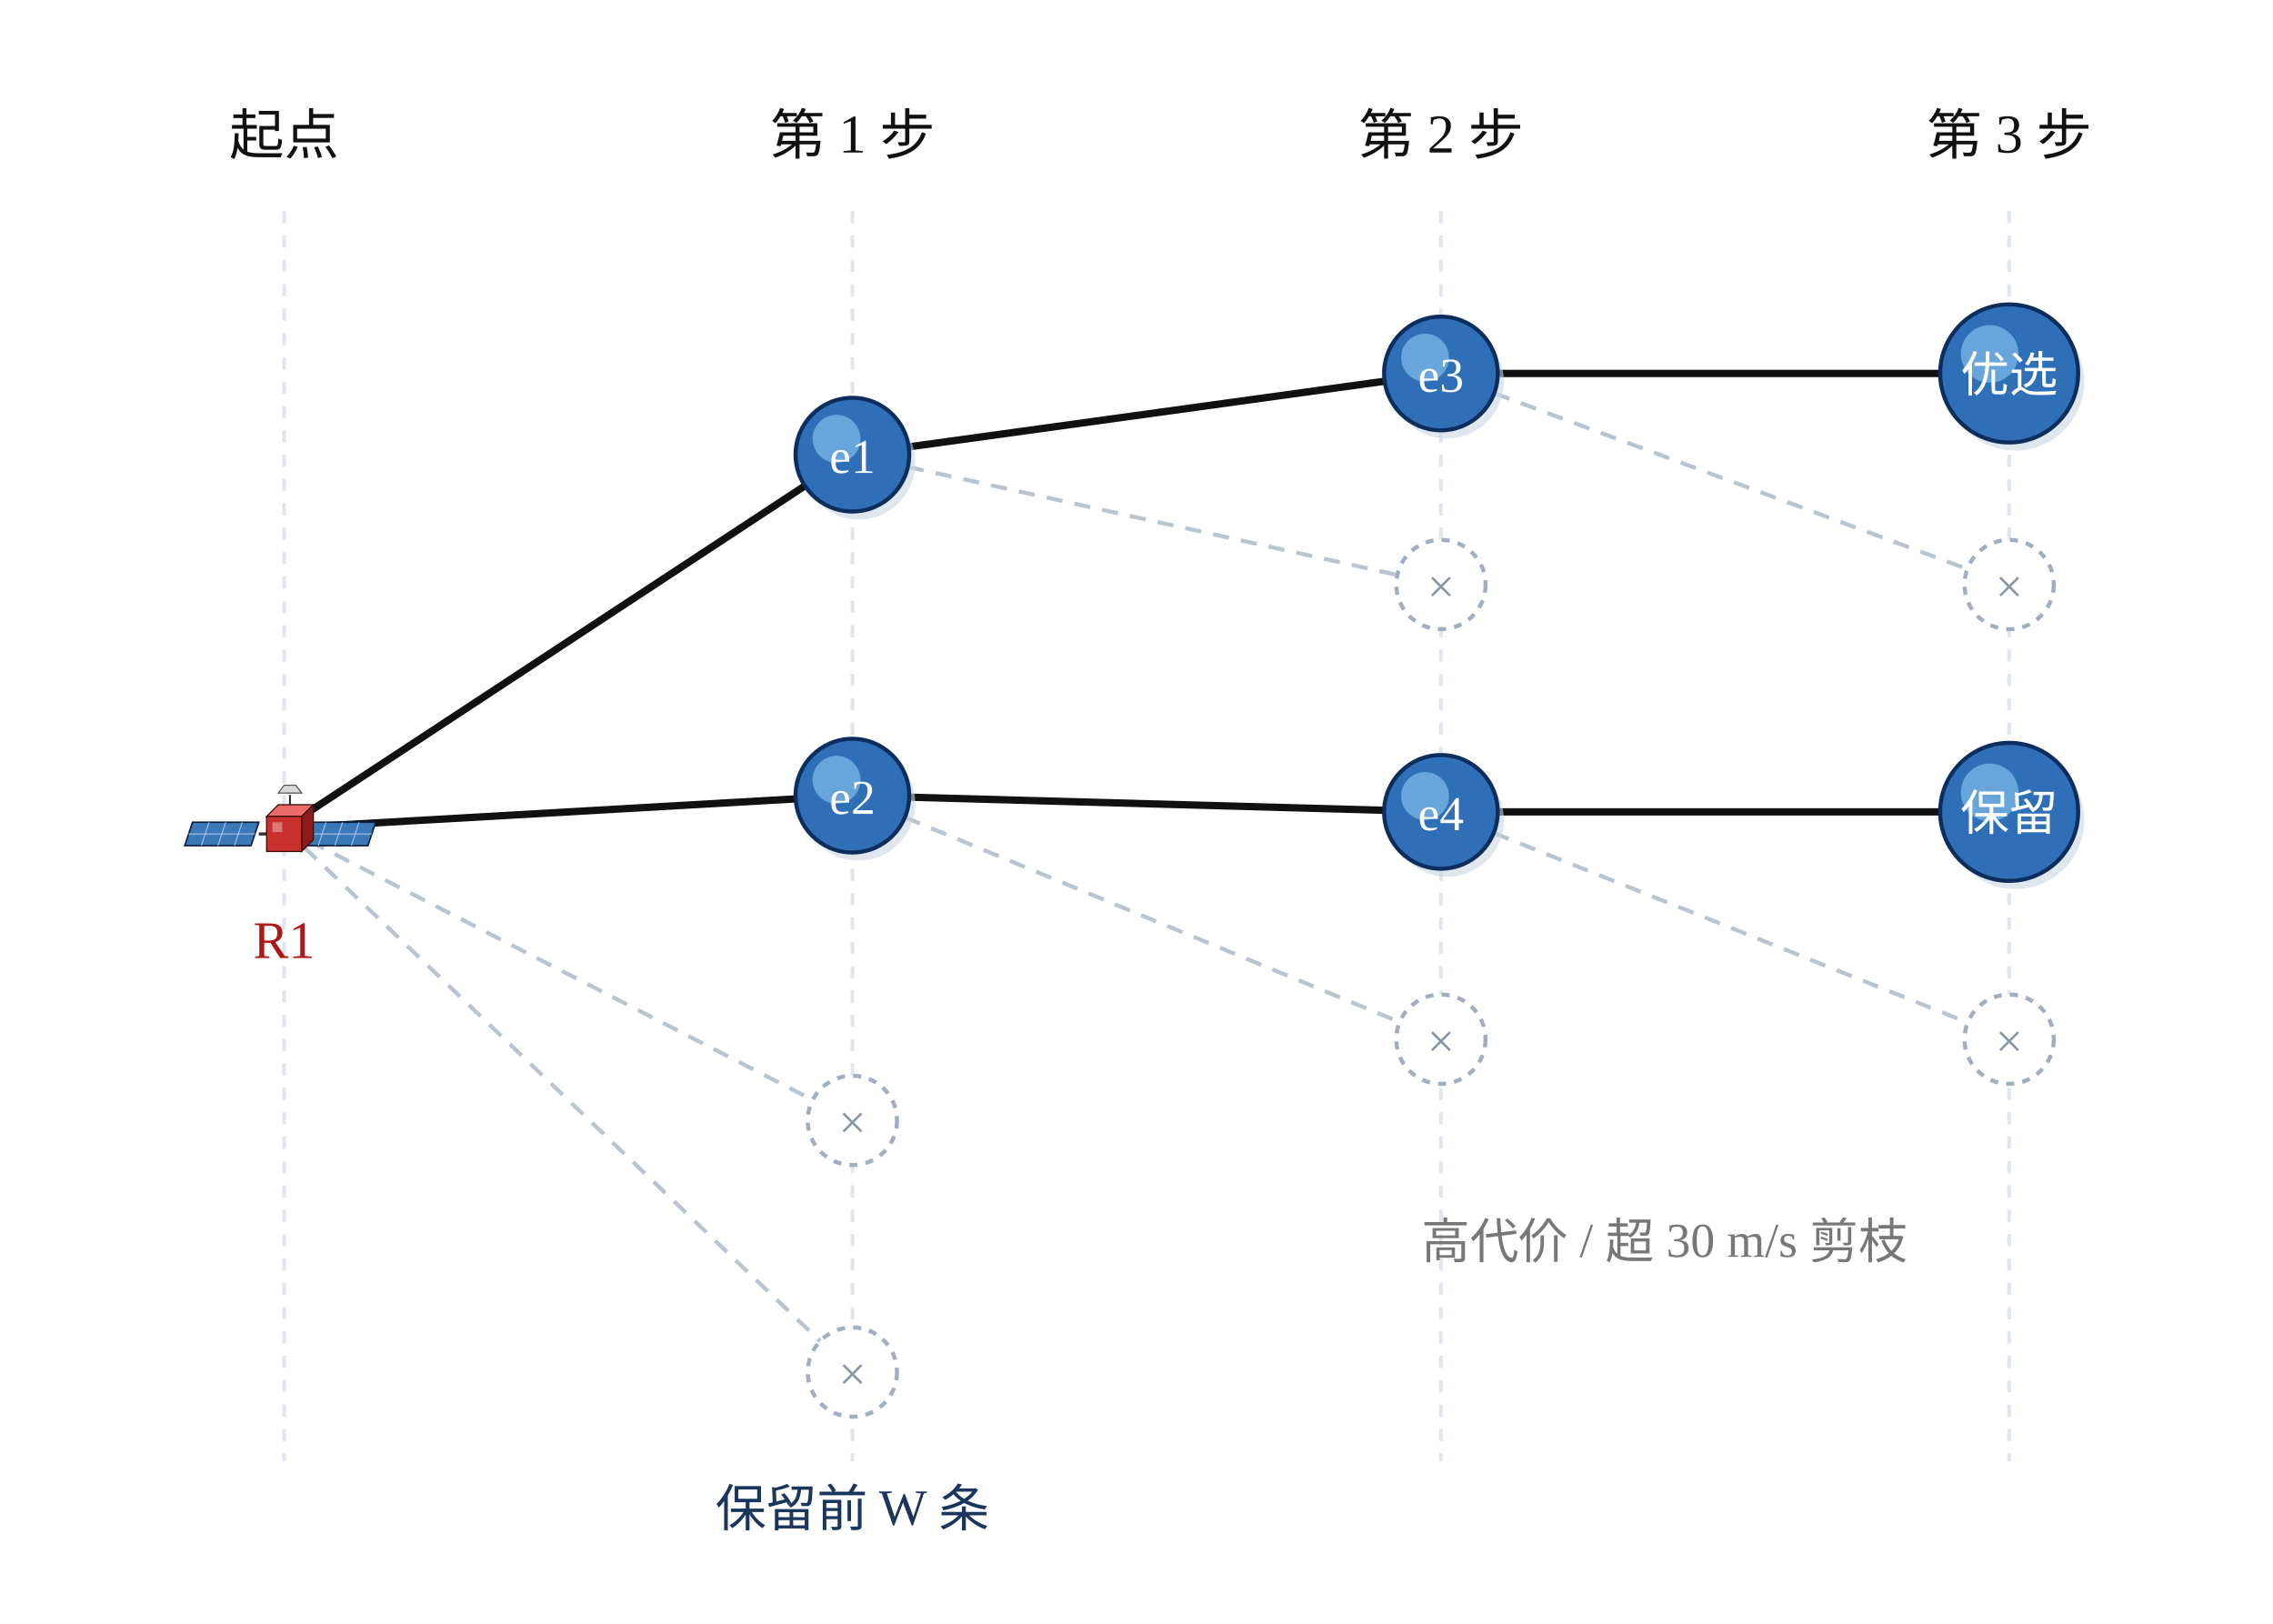
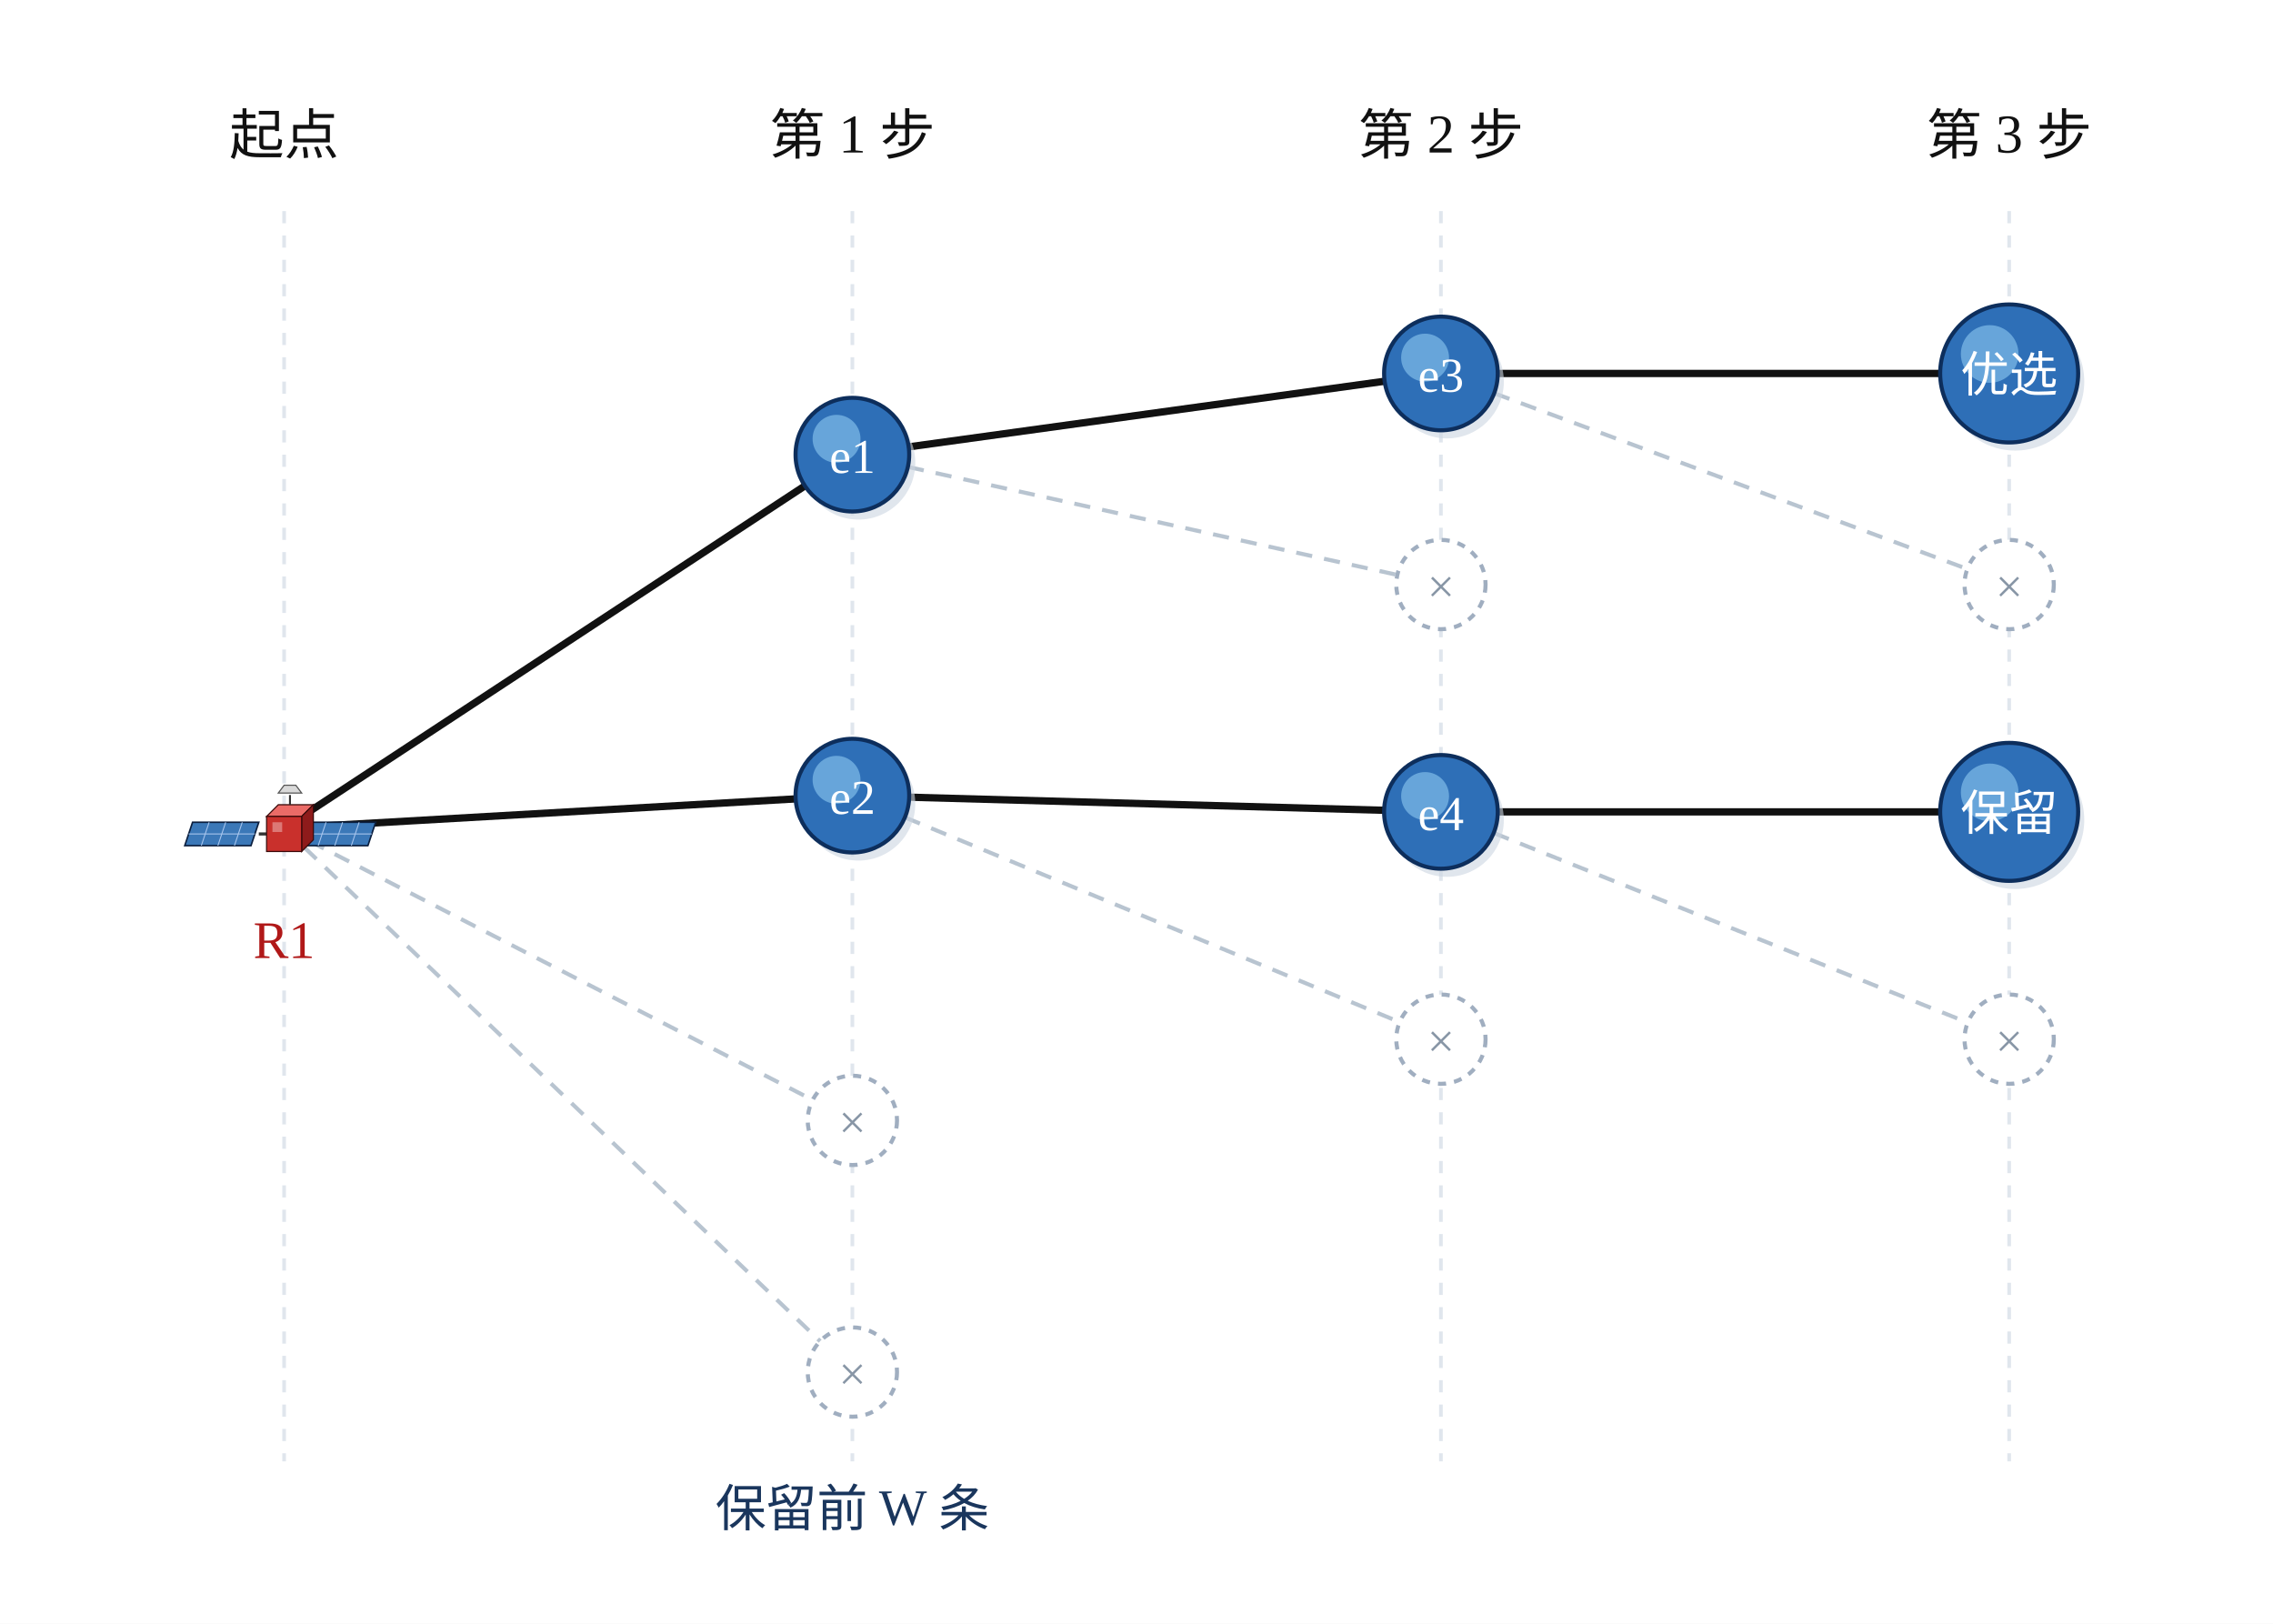
<svg xmlns="http://www.w3.org/2000/svg" width="560" height="400" viewBox="0 0 560 400">
  <rect x="0" y="0" width="560" height="400" fill="#FFFFFF" />
  <text x="70.0" y="38.0" font-family="SimSun, Times New Roman" font-size="13.5" text-anchor="middle" fill="#111111">起点</text>
  <line x1="70.0" y1="52.0" x2="70.0" y2="360.0" stroke="#E0E6ED" stroke-width="0.9" stroke-dasharray="3,3" />
  <text x="210.0" y="38.0" font-family="SimSun, Times New Roman" font-size="13.5" text-anchor="middle" fill="#111111">第 1 步</text>
  <line x1="210.0" y1="52.0" x2="210.0" y2="360.0" stroke="#E0E6ED" stroke-width="0.9" stroke-dasharray="3,3" />
  <text x="355.0" y="38.0" font-family="SimSun, Times New Roman" font-size="13.5" text-anchor="middle" fill="#111111">第 2 步</text>
  <line x1="355.0" y1="52.0" x2="355.0" y2="360.0" stroke="#E0E6ED" stroke-width="0.9" stroke-dasharray="3,3" />
  <text x="495.0" y="38.0" font-family="SimSun, Times New Roman" font-size="13.5" text-anchor="middle" fill="#111111">第 3 步</text>
  <line x1="495.0" y1="52.0" x2="495.0" y2="360.0" stroke="#E0E6ED" stroke-width="0.9" stroke-dasharray="3,3" />
  <line x1="70.0" y1="204.0" x2="210.0" y2="112.0" stroke="#111111" stroke-width="1.8" />
  <line x1="70.0" y1="204.0" x2="210.0" y2="196.0" stroke="#111111" stroke-width="1.8" />
  <line x1="70.0" y1="204.0" x2="210.0" y2="276.0" stroke="#B8C4D0" stroke-width="1.0" stroke-dasharray="4,3" />
  <line x1="70.0" y1="204.0" x2="210.0" y2="338.0" stroke="#B8C4D0" stroke-width="1.0" stroke-dasharray="4,3" />
  <line x1="210.0" y1="112.0" x2="355.0" y2="92.0" stroke="#111111" stroke-width="1.8" />
  <line x1="210.0" y1="112.0" x2="355.0" y2="144.0" stroke="#B8C4D0" stroke-width="1.0" stroke-dasharray="4,3" />
  <line x1="210.0" y1="196.0" x2="355.0" y2="200.0" stroke="#111111" stroke-width="1.8" />
  <line x1="210.0" y1="196.0" x2="355.0" y2="256.0" stroke="#B8C4D0" stroke-width="1.0" stroke-dasharray="4,3" />
  <line x1="355.0" y1="92.0" x2="495.0" y2="92.0" stroke="#111111" stroke-width="1.8" />
  <line x1="355.0" y1="92.0" x2="495.0" y2="144.0" stroke="#B8C4D0" stroke-width="1.0" stroke-dasharray="4,3" />
  <line x1="355.0" y1="200.0" x2="495.0" y2="200.0" stroke="#111111" stroke-width="1.8" />
  <line x1="355.0" y1="200.0" x2="495.0" y2="256.0" stroke="#B8C4D0" stroke-width="1.0" stroke-dasharray="4,3" />
  <g transform="translate(70.0 204.0) scale(0.48)">
    <polygon points="-47,-3 -13,-3 -17,9 -51,9" fill="#3B78B8" stroke="#0B1F3F" stroke-width="0.8" />
    <line x1="-38.5" y1="-3" x2="-42.5" y2="9" stroke="#A9C6EE" stroke-width="0.5" />
    <line x1="-30.0" y1="-3" x2="-34.0" y2="9" stroke="#A9C6EE" stroke-width="0.5" />
    <line x1="-21.5" y1="-3" x2="-25.5" y2="9" stroke="#A9C6EE" stroke-width="0.5" />
    <line x1="-49.0" y1="3" x2="-15.0" y2="3" stroke="#A9C6EE" stroke-width="0.5" />
    <line x1="-13" y1="3" x2="-9" y2="3" stroke="#333333" stroke-width="1.6" />
    <polygon points="13,-3 47,-3 43,9 9,9" fill="#3B78B8" stroke="#0B1F3F" stroke-width="0.8" />
    <line x1="21.5" y1="-3" x2="17.5" y2="9" stroke="#A9C6EE" stroke-width="0.5" />
    <line x1="30.0" y1="-3" x2="26.0" y2="9" stroke="#A9C6EE" stroke-width="0.5" />
    <line x1="38.5" y1="-3" x2="34.5" y2="9" stroke="#A9C6EE" stroke-width="0.5" />
    <line x1="11.0" y1="3" x2="45.0" y2="3" stroke="#A9C6EE" stroke-width="0.5" />
    <line x1="9" y1="3" x2="13" y2="3" stroke="#333333" stroke-width="1.6" />
    <polygon points="-9,-6 -3,-12 15,-12 9,-6" fill="#EB6B67" stroke="#3A0A0A" stroke-width="0.6" />
    <polygon points="9,-6 15,-12 15,6 9,12" fill="#8E1B1B" stroke="#3A0A0A" stroke-width="0.6" />
    <rect x="-9" y="-6" width="18" height="18" fill="#C9302C" stroke="#3A0A0A" stroke-width="0.6" />
    <rect x="-6" y="-3" width="5" height="5" fill="#FFFFFF" fill-opacity="0.35" />
    <line x1="3" y1="-12" x2="3" y2="-17" stroke="#333333" stroke-width="1" />
    <polygon points="-3,-18 9,-18 6,-22 0,-22" fill="#D9D9D9" stroke="#555555" stroke-width="0.6" />
  </g>
  <text x="70.0" y="236.0" font-family="SimSun, Times New Roman" font-size="13" text-anchor="middle" fill="#B01818">R1</text>
  <circle cx="211.5" cy="114.0" r="14" fill="#CBD5E1" fill-opacity="0.6" />
  <circle cx="210" cy="112" r="14" fill="#2E6FB7" stroke="#0D2E5C" stroke-width="1.0" />
  <circle cx="206.1" cy="108.1" r="5.9" fill="#8EC9F2" fill-opacity="0.6" />
  <text x="210.0" y="116.5" font-family="SimSun, Times New Roman" font-size="12" text-anchor="middle" fill="#FFFFFF">e1</text>
  <circle cx="211.5" cy="198.0" r="14" fill="#CBD5E1" fill-opacity="0.6" />
  <circle cx="210" cy="196" r="14" fill="#2E6FB7" stroke="#0D2E5C" stroke-width="1.0" />
  <circle cx="206.1" cy="192.1" r="5.9" fill="#8EC9F2" fill-opacity="0.6" />
  <text x="210.0" y="200.5" font-family="SimSun, Times New Roman" font-size="12" text-anchor="middle" fill="#FFFFFF">e2</text>
  <circle cx="210" cy="276" r="11" fill="#FFFFFF" stroke="#A0AEC0" stroke-width="1.0" stroke-dasharray="2,2" />
  <text x="210.0" y="280.5" font-family="SimSun, Times New Roman" font-size="12" text-anchor="middle" fill="#8896A6">×</text>
  <circle cx="210" cy="338" r="11" fill="#FFFFFF" stroke="#A0AEC0" stroke-width="1.0" stroke-dasharray="2,2" />
  <text x="210.0" y="342.5" font-family="SimSun, Times New Roman" font-size="12" text-anchor="middle" fill="#8896A6">×</text>
  <circle cx="356.5" cy="94.0" r="14" fill="#CBD5E1" fill-opacity="0.6" />
  <circle cx="355" cy="92" r="14" fill="#2E6FB7" stroke="#0D2E5C" stroke-width="1.0" />
  <circle cx="351.1" cy="88.1" r="5.9" fill="#8EC9F2" fill-opacity="0.6" />
  <text x="355.0" y="96.5" font-family="SimSun, Times New Roman" font-size="12" text-anchor="middle" fill="#FFFFFF">e3</text>
  <circle cx="355" cy="144" r="11" fill="#FFFFFF" stroke="#A0AEC0" stroke-width="1.0" stroke-dasharray="2,2" />
  <text x="355.0" y="148.5" font-family="SimSun, Times New Roman" font-size="12" text-anchor="middle" fill="#8896A6">×</text>
  <circle cx="356.5" cy="202.0" r="14" fill="#CBD5E1" fill-opacity="0.6" />
  <circle cx="355" cy="200" r="14" fill="#2E6FB7" stroke="#0D2E5C" stroke-width="1.0" />
  <circle cx="351.1" cy="196.1" r="5.9" fill="#8EC9F2" fill-opacity="0.6" />
  <text x="355.0" y="204.5" font-family="SimSun, Times New Roman" font-size="12" text-anchor="middle" fill="#FFFFFF">e4</text>
  <circle cx="355" cy="256" r="11" fill="#FFFFFF" stroke="#A0AEC0" stroke-width="1.0" stroke-dasharray="2,2" />
  <text x="355.0" y="260.5" font-family="SimSun, Times New Roman" font-size="12" text-anchor="middle" fill="#8896A6">×</text>
  <circle cx="496.5" cy="94.0" r="17" fill="#CBD5E1" fill-opacity="0.6" />
  <circle cx="495" cy="92" r="17" fill="#2E6FB7" stroke="#0D2E5C" stroke-width="1.0" />
  <circle cx="490.2" cy="87.2" r="7.1" fill="#8EC9F2" fill-opacity="0.6" />
  <text x="495.0" y="96.5" font-family="SimSun, Times New Roman" font-size="12" text-anchor="middle" fill="#FFFFFF">优选</text>
  <circle cx="495" cy="144" r="11" fill="#FFFFFF" stroke="#A0AEC0" stroke-width="1.0" stroke-dasharray="2,2" />
  <text x="495.0" y="148.5" font-family="SimSun, Times New Roman" font-size="12" text-anchor="middle" fill="#8896A6">×</text>
  <circle cx="496.5" cy="202.0" r="17" fill="#CBD5E1" fill-opacity="0.6" />
  <circle cx="495" cy="200" r="17" fill="#2E6FB7" stroke="#0D2E5C" stroke-width="1.0" />
  <circle cx="490.2" cy="195.2" r="7.1" fill="#8EC9F2" fill-opacity="0.6" />
  <text x="495.0" y="204.5" font-family="SimSun, Times New Roman" font-size="12" text-anchor="middle" fill="#FFFFFF">保留</text>
  <circle cx="495" cy="256" r="11" fill="#FFFFFF" stroke="#A0AEC0" stroke-width="1.0" stroke-dasharray="2,2" />
  <text x="495.0" y="260.5" font-family="SimSun, Times New Roman" font-size="12" text-anchor="middle" fill="#8896A6">×</text>
  <text x="210.0" y="376.0" font-family="SimSun, Times New Roman" font-size="12.5" text-anchor="middle" fill="#1A365D">保留前 W 条</text>
-   <text x="410.0" y="310.0" font-family="SimSun, Times New Roman" font-size="12" text-anchor="middle" fill="#777777">高代价 / 超 30 m/s 剪枝</text>
</svg>
